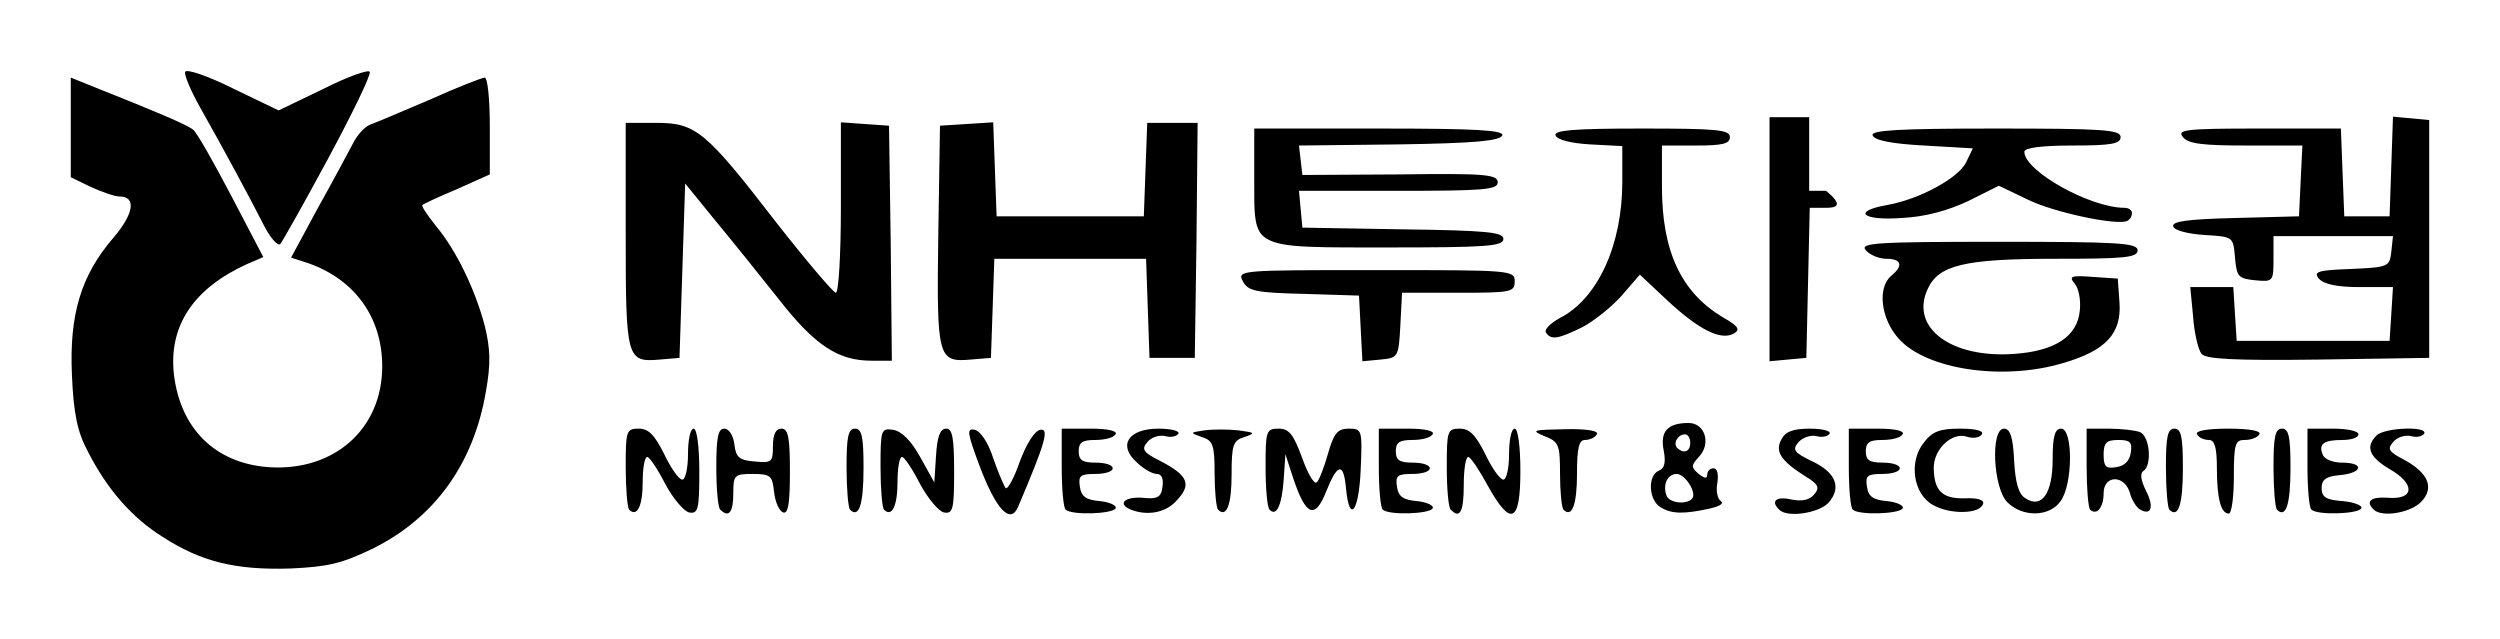
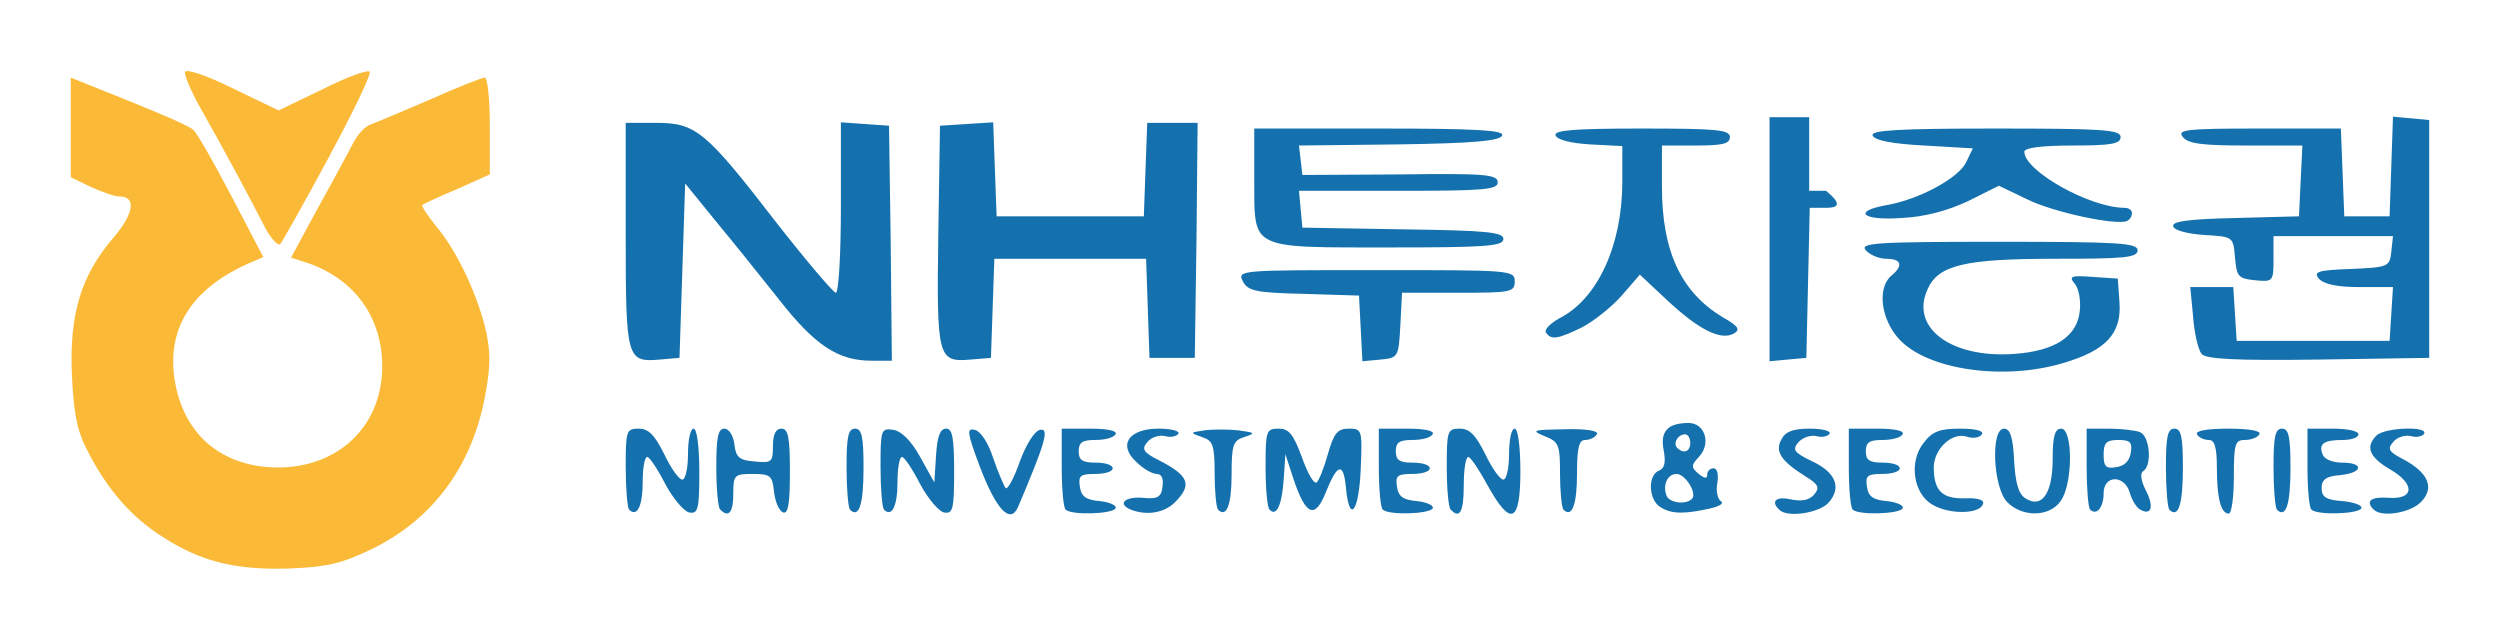
<svg xmlns="http://www.w3.org/2000/svg" viewBox="31.5 67.3 441.5 112.8">
  <g>
-     <path d="M 152.0 115.1 L 151.5 130.5 L 148.0 130.8 C142.17,131.3 142.0,130.7 142.0,108.8 L 142.0 89.0 L 147.4 89.0 C154.38,89.0 156.1,90.4 168.6,106.6 C173.92,113.4 178.7,119.0 179.1,119.0 C179.61,119.0 180.0,112.2 180.0,103.9 L 180.0 88.9 L 184.2 89.2 L 188.5 89.5 L 188.8 110.2 L 189.0 131.0 L 185.4 131.0 C179.51,131.0 175.4,128.3 169.0,120.1 C165.68,115.9 160.6,109.6 157.7,106.1 L 152.5 99.7 ZM 206.8 121.8 L 206.5 130.5 L 202.9 130.8 C197.13,131.3 196.9,130.5 197.2,108.9 L 197.5 89.5 L 202.2 89.2 L 206.9 88.9 L 207.2 97.2 L 207.5 105.5 L 233.5 105.5 L 233.8 97.2 L 234.1 89.0 L 243.0 89.0 L 242.8 109.8 L 242.5 130.5 L 234.5 130.5 L 234.2 121.8 L 233.9 113.0 L 207.1 113.0 ZM 460.5 88.5 L 460.5 130.5 L 440.9 130.8 C425.96,131.0 421.0,130.7 420.3,129.8 C419.71,129.1 419.0,126.1 418.8,123.2 L 418.3 118.0 L 425.9 118.0 L 426.2 122.8 L 426.5 127.5 L 453.5 127.5 L 453.8 122.8 L 454.1 118.0 L 448.2 118.0 C444.21,118.0 441.9,117.5 441.0,116.5 C440.01,115.3 440.8,115.0 446.7,114.8 C453.29,114.5 453.5,114.4 453.8,111.8 L 454.1 109.0 L 433.0 109.0 L 433.0 113.1 C433.00,117.0 432.9,117.1 429.8,116.8 C426.79,116.5 426.5,116.2 426.2,112.8 C425.89,109.1 425.9,109.1 420.8,108.8 C417.88,108.6 415.5,108.0 415.3,107.3 C414.96,106.4 417.8,106.0 426.2,105.8 L 437.5 105.5 L 437.8 99.2 L 438.1 93.0 L 428.2 93.0 C420.57,93.0 417.9,92.7 417.0,91.5 C415.90,90.2 417.5,90.0 430.3,90.0 L 444.9 90.0 L 445.2 97.8 L 445.5 105.5 L 453.5 105.5 L 453.8 96.7 L 454.1 87.9 L 457.3 88.2 ZM 297.0 109.5 C297.00,110.8 293.9,111.0 276.6,111.0 C275.66,111.0 274.7,111.0 273.8,111.0 C261.15,111.0 256.2,111.0 254.2,108.6 C252.97,107.0 253.0,104.4 253.0,100.2 C253.00,99.7 253.0,99.2 253.0,98.7 L 253.0 90.0 L 275.1 90.0 C292.31,90.0 297.1,90.3 296.8,91.2 C296.44,92.2 291.7,92.6 278.6,92.8 L 260.9 93.0 L 261.2 95.6 L 261.5 98.2 L 278.8 98.1 C293.68,97.9 296.0,98.1 296.0,99.5 C296.00,100.8 293.6,101.0 278.4,101.0 L 260.9 101.0 L 261.5 107.5 L 279.2 107.8 C294.11,108.0 297.0,108.3 297.0,109.5 ZM 395.9 131.4 C385.29,134.6 371.7,132.6 366.8,127.1 C363.65,123.6 363.0,118.1 365.5,116.0 C367.69,114.2 367.3,113.0 364.6,113.0 C363.31,113.0 361.7,112.3 361.0,111.5 C359.90,110.2 362.6,110.0 384.4,110.0 C405.60,110.0 409.0,110.2 409.0,111.5 C409.00,112.8 406.7,113.0 394.5,113.0 C378.43,113.0 373.8,114.1 371.9,118.4 C368.79,125.2 376.1,130.6 387.2,129.8 C394.44,129.3 398.4,126.7 398.8,122.1 C398.99,120.3 398.6,118.2 397.9,117.4 C396.81,116.1 397.2,115.9 401.1,116.2 L 405.5 116.5 L 405.8 120.7 C406.20,126.2 403.4,129.2 395.9,131.4 ZM 310.9 125.1 C306.61,127.2 305.4,127.4 304.5,126.0 C304.20,125.5 305.3,124.4 306.9,123.5 C313.64,120.1 318.0,110.6 318.0,99.4 L 318.0 93.1 L 312.3 92.8 C308.91,92.6 306.5,92.0 306.2,91.2 C305.93,90.3 309.4,90.0 321.4,90.0 C334.60,90.0 337.0,90.2 337.0,91.5 C337.00,92.7 335.7,93.0 331.0,93.0 L 325.0 93.0 L 325.0 100.3 C325.00,111.7 328.4,118.9 335.7,123.3 C338.50,124.9 338.9,125.5 337.7,126.2 C335.37,127.5 331.5,125.5 326.0,120.4 L 321.1 115.8 L 317.9 119.5 C316.13,121.5 313.0,124.0 310.9,125.1 ZM 408.0 104.9 C408.00,105.5 407.7,106.0 407.2,106.3 C405.44,107.2 394.1,104.8 389.5,102.5 L 384.5 100.1 L 379.1 102.8 C375.47,104.5 371.5,105.6 367.3,105.8 C360.34,106.3 358.5,104.6 364.8,103.5 C370.42,102.5 377.3,98.8 378.7,96.0 L 379.9 93.5 L 371.3 93.0 C365.65,92.7 362.5,92.1 362.2,91.2 C361.92,90.3 366.7,90.0 383.9,90.0 C402.88,90.0 406.0,90.2 406.0,91.5 C406.00,92.7 404.4,93.0 397.5,93.0 C392.10,93.0 389.0,93.4 389.0,94.1 C389.00,97.5 400.6,104.0 406.7,104.0 C407.41,104.0 408.0,104.4 408.0,104.9 ZM 351.1 104.0 L 350.5 130.5 L 347.2 130.8 L 344.0 131.1 L 344.0 88.0 L 351.0 88.0 L 351.0 101.0 L 354.0 101.0 C357.00,103.5 356.0,104.0 354.0,104.0 ZM 278.8 124.8 C278.50,130.4 278.4,130.5 275.3,130.8 L 272.1 131.1 L 271.8 125.3 L 271.5 119.5 L 261.8 119.2 C253.28,119.0 251.9,118.7 251.0,117.0 C249.95,115.0 250.4,115.0 274.5,115.0 C298.33,115.0 299.0,115.0 299.0,117.0 C299.00,118.9 298.3,119.0 289.1,119.0 L 279.1 119.0 ZM 258.2 152.0 C257.87,156.6 256.9,158.6 255.7,157.3 C255.31,157.0 255.0,153.6 255.0,149.8 C255.00,143.4 255.1,143.0 257.3,143.0 C259.16,143.0 259.9,144.0 261.4,148.0 C262.39,150.8 263.5,152.8 264.0,152.5 C264.38,152.3 265.3,150.0 266.0,147.5 C267.05,143.8 267.7,143.0 269.7,143.0 C272.03,143.0 272.1,143.2 271.8,150.2 C271.49,157.7 269.8,159.9 269.2,153.5 C268.78,148.9 267.7,149.1 265.7,154.1 C263.73,159.1 262.1,158.4 259.9,151.8 L 258.5 147.5 ZM 333.5 157.1 C328.98,158.1 326.7,158.1 324.8,156.9 C322.63,155.7 322.4,151.2 324.5,150.4 C325.49,150.0 325.7,148.9 325.3,146.8 C324.65,143.5 326.0,142.0 329.7,142.0 C332.59,142.0 333.7,145.6 331.6,147.9 C330.12,149.5 330.1,149.8 331.5,151.0 C332.52,151.8 333.0,151.9 333.0,151.1 C333.00,150.5 333.5,150.0 334.1,150.0 C334.77,150.0 335.0,151.0 334.8,152.5 C334.49,153.9 334.8,155.4 335.4,155.8 C336.02,156.2 335.2,156.7 333.5,157.1 ZM 403.0 154.4 C403.00,156.9 401.8,158.4 400.6,157.3 C400.29,156.9 400.0,153.6 400.0,149.8 L 400.0 143.0 L 403.9 143.0 C406.07,143.0 408.6,143.3 409.4,143.6 C411.17,144.3 411.6,149.5 410.0,150.5 C409.38,150.9 409.6,152.2 410.5,154.0 C411.98,156.9 411.4,158.5 409.3,157.2 C408.75,156.8 407.9,155.5 407.6,154.2 C406.57,151.1 403.0,151.2 403.0,154.4 ZM 190.0 152.4 C190.00,156.7 189.0,158.7 187.6,157.3 C187.29,156.9 187.0,153.6 187.0,149.8 C187.00,143.2 187.1,142.9 189.2,143.2 C190.67,143.4 192.4,145.1 194.0,148.0 L 196.5 152.5 L 196.8 147.8 C197.02,144.4 197.5,143.0 198.6,143.0 C199.69,143.0 200.0,144.6 200.0,150.6 C200.00,157.2 199.8,158.1 198.2,157.8 C197.29,157.6 195.4,155.4 194.0,152.8 C192.62,150.1 191.2,148.0 190.8,148.0 C190.34,148.0 190.0,150.0 190.0,152.4 ZM 290.0 153.0 C290.00,157.7 289.3,159.0 287.7,157.3 C287.30,157.0 287.0,153.6 287.0,149.8 C287.00,143.4 287.1,143.0 289.3,143.0 C291.04,143.0 292.1,144.1 293.8,147.5 C294.99,150.0 296.4,152.0 297.0,152.0 C297.54,152.0 298.0,150.0 298.0,147.5 C298.00,145.0 298.4,143.0 299.0,143.0 C299.58,143.0 300.0,146.2 300.0,150.5 C300.00,159.7 298.3,160.4 294.2,153.0 C292.74,150.3 291.2,148.0 290.8,148.0 C290.34,148.0 290.0,150.2 290.0,153.0 ZM 145.0 152.4 C145.00,156.7 144.0,158.7 142.6,157.3 C142.29,156.9 142.0,153.6 142.0,149.8 C142.00,143.4 142.1,143.0 144.3,143.0 C146.04,143.0 147.1,144.1 148.8,147.5 C149.99,150.0 151.4,152.0 152.0,152.0 C152.54,152.0 153.0,150.0 153.0,147.5 C153.00,145.0 153.4,143.0 154.0,143.0 C154.58,143.0 155.0,146.2 155.0,150.6 C155.00,157.2 154.8,158.1 153.2,157.8 C152.29,157.6 150.4,155.4 149.0,152.8 C147.62,150.1 146.2,148.0 145.8,148.0 C145.34,148.0 145.0,150.0 145.0,152.4 ZM 161.0 154.5 C161.00,157.8 160.2,158.8 158.7,157.3 C158.30,157.0 158.0,153.6 158.0,149.8 C158.00,144.6 158.3,143.0 159.4,143.0 C160.25,143.0 161.0,144.2 161.2,145.8 C161.45,148.0 162.0,148.6 164.8,148.8 C167.78,149.1 168.0,148.9 168.0,146.1 C168.00,144.0 168.5,143.0 169.5,143.0 C170.70,143.0 171.0,144.5 171.0,150.6 C171.00,156.2 170.7,158.1 169.8,157.8 C169.06,157.5 168.4,155.9 168.2,154.2 C167.90,151.3 167.6,151.0 164.4,151.0 C161.18,151.0 161.0,151.2 161.0,154.5 ZM 395.4 155.8 C393.46,158.6 388.7,158.7 386.0,156.0 C383.48,153.5 383.0,143.0 385.4,143.0 C386.51,143.0 387.0,144.5 387.2,148.7 C387.41,152.6 388.0,154.6 389.2,155.3 C392.10,157.2 394.0,154.4 394.0,148.4 C394.00,144.3 394.4,143.0 395.5,143.0 C397.60,143.0 397.6,152.8 395.4,155.8 ZM 228.5 157.1 C227.80,158.1 220.7,158.3 219.7,157.3 C219.30,157.0 219.0,153.6 219.0,149.8 L 219.0 143.0 L 224.1 143.0 C227.18,143.0 228.9,143.4 228.5,144.0 C228.16,144.6 226.6,145.0 224.9,145.0 C222.67,145.0 222.0,145.4 222.0,147.0 C222.00,148.6 222.7,149.0 225.0,149.0 C226.65,149.0 228.0,149.4 228.0,150.0 C228.00,150.6 226.6,151.0 224.9,151.0 C222.32,151.0 221.9,151.3 222.2,153.2 C222.43,155.0 223.3,155.6 225.8,155.8 C227.57,156.0 228.8,156.6 228.5,157.1 ZM 284.5 157.1 C283.80,158.1 276.7,158.3 275.7,157.3 C275.30,157.0 275.0,153.6 275.0,149.8 L 275.0 143.0 L 280.1 143.0 C283.18,143.0 284.9,143.4 284.5,144.0 C284.16,144.6 282.6,145.0 280.9,145.0 C278.67,145.0 278.0,145.4 278.0,147.0 C278.00,148.6 278.7,149.0 281.0,149.0 C282.65,149.0 284.0,149.4 284.0,150.0 C284.00,150.6 282.6,151.0 280.9,151.0 C278.32,151.0 277.9,151.3 278.2,153.2 C278.43,155.0 279.3,155.6 281.8,155.8 C283.57,156.0 284.8,156.6 284.5,157.1 ZM 367.5 157.1 C366.80,158.1 359.7,158.3 358.7,157.3 C358.30,157.0 358.0,153.6 358.0,149.8 L 358.0 143.0 L 363.1 143.0 C366.18,143.0 367.9,143.4 367.5,144.0 C367.16,144.6 365.6,145.0 363.9,145.0 C361.67,145.0 361.0,145.4 361.0,147.0 C361.00,148.6 361.7,149.0 364.0,149.0 C365.65,149.0 367.0,149.4 367.0,150.0 C367.00,150.6 365.6,151.0 363.9,151.0 C361.32,151.0 360.9,151.3 361.2,153.2 C361.43,155.0 362.3,155.6 364.8,155.8 C366.57,156.0 367.8,156.6 367.5,157.1 ZM 448.5 157.1 C447.80,158.1 440.7,158.3 439.7,157.3 C439.30,157.0 439.0,153.6 439.0,149.8 L 439.0 143.0 L 443.5 143.0 C445.98,143.0 448.0,143.4 448.0,144.0 C448.00,144.6 446.7,145.0 445.2,145.0 C441.84,145.0 440.9,145.7 441.7,147.6 C441.97,148.4 443.5,149.0 445.1,149.0 C449.07,149.0 448.8,150.8 444.8,151.2 C442.27,151.4 441.5,152.0 441.5,153.5 C441.50,155.1 442.3,155.6 445.3,155.8 C447.34,156.0 448.8,156.6 448.5,157.1 ZM 211.3 156.8 C209.94,160.0 207.4,157.3 204.5,149.6 C202.29,143.7 202.2,142.9 203.6,143.2 C204.63,143.4 206.0,145.4 206.9,148.2 C207.79,150.8 208.8,153.1 209.1,153.5 C209.45,153.8 210.6,151.7 211.6,148.8 C212.75,145.7 214.2,143.4 215.2,143.2 C216.86,142.9 216.1,145.5 211.3,156.8 ZM 459.0 156.0 C457.08,157.9 452.1,158.7 450.7,157.3 C449.17,155.8 450.2,155.0 453.2,155.2 C457.87,155.6 458.1,152.8 453.6,150.2 C449.85,148.0 449.2,146.2 451.2,144.2 C452.58,142.8 460.4,142.5 459.6,143.9 C459.25,144.4 458.2,144.6 457.2,144.3 C456.18,144.1 454.8,144.5 454.1,145.4 C453.06,146.6 453.4,147.1 455.9,148.4 C460.41,150.8 461.5,153.5 459.0,156.0 ZM 354.4 156.1 C352.74,157.9 347.1,158.8 345.7,157.3 C344.13,155.8 345.2,154.9 347.8,155.5 C349.75,155.9 351.1,155.6 351.9,154.6 C352.92,153.4 352.6,152.8 350.3,151.4 C346.01,148.7 344.9,147.0 346.1,144.9 C346.79,143.5 348.2,143.0 351.1,143.0 C353.31,143.0 354.9,143.4 354.6,143.9 C354.25,144.4 353.2,144.6 352.2,144.3 C351.18,144.1 349.8,144.6 349.1,145.4 C347.99,146.7 348.3,147.2 351.4,148.7 C355.72,150.7 356.8,153.4 354.4,156.1 ZM 239.0 156.0 C237.10,157.9 234.0,158.4 231.2,157.3 C228.78,156.3 230.1,155.0 233.2,155.2 C235.95,155.5 236.6,155.1 236.8,153.2 C237.02,151.8 236.6,151.0 235.8,151.0 C235.00,151.0 233.4,150.1 232.2,148.9 C228.88,145.9 230.8,143.0 236.1,143.0 C238.31,143.0 239.9,143.4 239.6,143.9 C239.25,144.4 238.2,144.6 237.2,144.3 C236.18,144.1 234.8,144.5 234.1,145.4 C233.06,146.6 233.4,147.2 236.2,148.6 C241.46,151.3 242.1,152.9 239.0,156.0 ZM 381.7 156.3 C381.16,158.1 375.9,158.2 372.9,156.5 C369.37,154.6 368.5,148.8 371.3,145.4 C372.75,143.5 374.1,143.0 377.6,143.0 C380.48,143.0 381.9,143.4 381.5,144.0 C381.12,144.6 379.9,144.8 378.8,144.4 C376.19,143.6 373.0,146.6 373.0,149.9 C373.04,154.0 374.5,155.4 378.5,155.3 C380.80,155.2 382.0,155.6 381.7,156.3 ZM 426.0 151.5 C426.00,155.1 425.6,158.0 425.1,158.0 C423.71,158.0 423.0,155.3 423.0,149.9 C423.00,146.3 422.6,145.0 421.6,145.0 C420.77,145.0 419.8,144.6 419.5,144.0 C419.11,143.4 421.2,143.0 425.0,143.0 C428.82,143.0 430.9,143.4 430.5,144.0 C430.16,144.6 429.0,145.0 427.9,145.0 C426.22,145.0 426.0,145.7 426.0,151.5 ZM 310.0 150.9 C310.00,156.5 309.1,158.8 307.6,157.3 C307.29,156.9 307.0,154.1 307.0,151.0 C307.00,145.8 306.8,145.3 304.2,144.3 C301.80,143.3 302.2,143.2 307.8,143.1 C311.79,143.0 313.9,143.4 313.5,144.0 C313.16,144.6 312.2,145.0 311.4,145.0 C310.35,145.0 310.0,146.4 310.0,150.9 ZM 249.0 151.1 C249.00,156.5 248.1,158.8 246.6,157.3 C246.29,156.9 246.0,154.1 246.0,150.9 C246.00,145.9 245.7,145.1 243.8,144.5 C241.58,143.7 241.6,143.7 244.2,143.3 C245.73,143.1 248.4,143.1 250.2,143.3 C253.20,143.7 253.3,143.8 251.2,144.5 C249.26,145.1 249.0,145.9 249.0,151.1 ZM 184.0 149.9 C184.00,156.4 183.2,158.9 181.6,157.3 C181.29,156.9 181.0,153.6 181.0,149.8 C181.00,144.4 181.3,143.0 182.5,143.0 C183.69,143.0 184.0,144.4 184.0,149.9 ZM 417.0 149.9 C417.00,156.4 416.2,158.9 414.6,157.3 C414.29,156.9 414.0,153.6 414.0,149.8 C414.00,144.4 414.3,143.0 415.5,143.0 C416.69,143.0 417.0,144.4 417.0,149.9 ZM 436.0 149.9 C436.00,156.4 435.2,158.9 433.6,157.3 C433.29,156.9 433.0,153.6 433.0,149.8 C433.00,144.4 433.3,143.0 434.5,143.0 C435.69,143.0 436.0,144.4 436.0,149.9 ZM 403.0 147.6 C403.00,149.7 403.4,150.1 405.2,149.8 C406.70,149.6 407.6,148.7 407.8,147.2 C408.08,145.4 407.7,145.0 405.6,145.0 C403.48,145.0 403.0,145.5 403.0,147.6 ZM 325.8 154.8 C326.23,156.1 329.2,156.5 330.3,155.4 C331.26,154.4 329.1,151.0 327.6,151.0 C325.98,151.0 325.1,152.9 325.8,154.8 ZM 327.7 146.4 C328.82,147.5 330.0,147.1 330.0,145.5 C330.00,144.7 329.6,144.0 329.1,144.0 C327.80,144.0 326.9,145.6 327.7,146.4 Z" fill="#000" />
-     <path d="M 97.3 164.2 C91.88,166.8 89.5,167.4 82.7,167.7 C73.10,168.0 67.0,166.5 60.2,162.1 C54.77,158.7 50.4,153.7 47.0,147.0 C45.17,143.6 44.5,140.4 44.2,133.5 C43.73,122.8 45.8,115.9 51.6,109.2 C55.16,105.0 55.6,102.0 52.6,102.0 C51.74,102.0 49.5,101.2 47.5,100.3 L 44.0 98.6 L 44.0 81.0 L 49.2 83.1 C58.53,86.8 64.5,89.3 65.6,90.2 C66.20,90.6 69.2,95.9 72.3,101.8 L 78.0 112.7 L 75.2 113.9 C65.69,118.2 61.3,124.8 62.2,133.3 C63.32,143.0 69.5,149.1 78.9,149.8 C90.44,150.6 99.0,143.1 99.0,132.0 C99.00,123.4 94.2,116.7 86.0,113.8 L 82.9 112.8 L 87.6 104.1 C90.23,99.4 93.0,94.2 93.8,92.7 C94.57,91.1 96.0,89.6 96.9,89.3 C97.76,89.0 102.5,87.0 107.4,84.9 C112.26,82.7 116.7,81.0 117.1,81.0 C117.61,81.0 118.0,84.8 118.0,89.6 L 118.0 98.1 L 112.2 100.7 C109.09,102.0 106.3,103.3 106.1,103.5 C105.92,103.8 107.0,105.3 108.4,107.1 C112.04,111.4 115.4,118.4 117.1,124.8 C118.10,128.9 118.2,131.5 117.3,136.5 C115.11,149.3 108.2,158.8 97.3,164.2 ZM 89.5 95.2 C85.25,103.1 81.4,109.9 81.0,110.4 C80.53,110.8 79.2,109.3 78.0,106.9 C75.45,101.9 71.2,94.0 66.8,86.2 C65.17,83.3 64.0,80.5 64.2,80.0 C64.36,79.4 68.2,80.7 72.6,82.9 L 80.7 86.8 L 88.6 83.0 C92.94,80.8 96.7,79.5 96.8,80.0 C97.01,80.6 93.7,87.4 89.5,95.2 Z" fill="#000" />
+     <path d="M 152.0 115.1 L 151.5 130.5 L 148.0 130.8 C142.17,131.3 142.0,130.7 142.0,108.8 L 142.0 89.0 L 147.4 89.0 C154.38,89.0 156.1,90.4 168.6,106.6 C173.92,113.4 178.7,119.0 179.1,119.0 C179.61,119.0 180.0,112.2 180.0,103.9 L 180.0 88.9 L 184.2 89.2 L 188.5 89.5 L 188.8 110.2 L 189.0 131.0 L 185.4 131.0 C179.51,131.0 175.4,128.3 169.0,120.1 C165.68,115.9 160.6,109.6 157.7,106.1 L 152.5 99.7 ZM 206.8 121.8 L 206.5 130.5 L 202.9 130.8 C197.13,131.3 196.9,130.5 197.2,108.9 L 197.5 89.5 L 202.2 89.2 L 206.9 88.9 L 207.2 97.2 L 207.5 105.5 L 233.5 105.5 L 233.8 97.2 L 234.1 89.0 L 243.0 89.0 L 242.8 109.8 L 242.5 130.5 L 234.5 130.5 L 234.2 121.8 L 233.9 113.0 L 207.1 113.0 ZM 460.5 88.5 L 460.5 130.5 L 440.9 130.8 C425.96,131.0 421.0,130.7 420.3,129.8 C419.71,129.1 419.0,126.1 418.8,123.2 L 418.3 118.0 L 425.9 118.0 L 426.2 122.8 L 426.5 127.5 L 453.5 127.5 L 453.8 122.8 L 454.1 118.0 L 448.2 118.0 C444.21,118.0 441.9,117.5 441.0,116.5 C440.01,115.3 440.8,115.0 446.7,114.8 C453.29,114.5 453.5,114.4 453.8,111.8 L 454.1 109.0 L 433.0 109.0 L 433.0 113.1 C433.00,117.0 432.9,117.1 429.8,116.8 C426.79,116.5 426.5,116.2 426.2,112.8 C425.89,109.1 425.9,109.1 420.8,108.8 C417.88,108.6 415.5,108.0 415.3,107.3 C414.96,106.4 417.8,106.0 426.2,105.8 L 437.5 105.5 L 437.8 99.2 L 438.1 93.0 L 428.2 93.0 C420.57,93.0 417.9,92.7 417.0,91.5 C415.90,90.2 417.5,90.0 430.3,90.0 L 444.9 90.0 L 445.2 97.8 L 445.5 105.5 L 453.5 105.5 L 453.8 96.7 L 454.1 87.9 L 457.3 88.2 ZM 297.0 109.5 C297.00,110.8 293.9,111.0 276.6,111.0 C275.66,111.0 274.7,111.0 273.8,111.0 C261.15,111.0 256.2,111.0 254.2,108.6 C252.97,107.0 253.0,104.4 253.0,100.2 C253.00,99.7 253.0,99.2 253.0,98.7 L 253.0 90.0 L 275.1 90.0 C292.31,90.0 297.1,90.3 296.8,91.2 C296.44,92.2 291.7,92.6 278.6,92.8 L 260.9 93.0 L 261.2 95.6 L 261.5 98.2 L 278.8 98.1 C293.68,97.9 296.0,98.1 296.0,99.5 C296.00,100.8 293.6,101.0 278.4,101.0 L 260.9 101.0 L 261.5 107.5 L 279.2 107.8 C294.11,108.0 297.0,108.3 297.0,109.5 ZM 395.9 131.4 C385.29,134.6 371.7,132.6 366.8,127.1 C363.65,123.6 363.0,118.1 365.5,116.0 C367.69,114.2 367.3,113.0 364.6,113.0 C363.31,113.0 361.7,112.3 361.0,111.5 C359.90,110.2 362.6,110.0 384.4,110.0 C405.60,110.0 409.0,110.2 409.0,111.5 C409.00,112.8 406.7,113.0 394.5,113.0 C378.43,113.0 373.8,114.1 371.9,118.4 C368.79,125.2 376.1,130.6 387.2,129.8 C394.44,129.3 398.4,126.7 398.8,122.1 C398.99,120.3 398.6,118.2 397.9,117.4 C396.81,116.1 397.2,115.9 401.1,116.2 L 405.5 116.5 L 405.8 120.7 C406.20,126.2 403.4,129.2 395.9,131.4 ZM 310.9 125.1 C306.61,127.2 305.4,127.4 304.5,126.0 C304.20,125.5 305.3,124.4 306.9,123.5 C313.64,120.1 318.0,110.6 318.0,99.4 L 318.0 93.1 L 312.3 92.8 C308.91,92.6 306.5,92.0 306.2,91.2 C305.93,90.3 309.4,90.0 321.4,90.0 C334.60,90.0 337.0,90.2 337.0,91.5 C337.00,92.7 335.7,93.0 331.0,93.0 L 325.0 93.0 L 325.0 100.3 C325.00,111.7 328.4,118.9 335.7,123.3 C338.50,124.9 338.9,125.5 337.7,126.2 C335.37,127.5 331.5,125.5 326.0,120.4 L 321.1 115.8 L 317.9 119.5 C316.13,121.5 313.0,124.0 310.9,125.1 ZM 408.0 104.9 C408.00,105.5 407.7,106.0 407.2,106.3 C405.44,107.2 394.1,104.8 389.5,102.5 L 384.5 100.1 L 379.1 102.8 C375.47,104.5 371.5,105.6 367.3,105.8 C360.34,106.3 358.5,104.6 364.8,103.5 C370.42,102.5 377.3,98.8 378.7,96.0 L 379.9 93.5 L 371.3 93.0 C365.65,92.7 362.5,92.1 362.2,91.2 C361.92,90.3 366.7,90.0 383.9,90.0 C402.88,90.0 406.0,90.2 406.0,91.5 C406.00,92.7 404.4,93.0 397.5,93.0 C392.10,93.0 389.0,93.4 389.0,94.1 C389.00,97.5 400.6,104.0 406.7,104.0 C407.41,104.0 408.0,104.4 408.0,104.9 ZM 351.1 104.0 L 350.5 130.5 L 347.2 130.8 L 344.0 131.1 L 344.0 88.0 L 351.0 88.0 L 351.0 101.0 L 354.0 101.0 C357.00,103.5 356.0,104.0 354.0,104.0 ZM 278.8 124.8 C278.50,130.4 278.4,130.5 275.3,130.8 L 272.1 131.1 L 271.8 125.3 L 271.5 119.5 L 261.8 119.2 C253.28,119.0 251.9,118.7 251.0,117.0 C249.95,115.0 250.4,115.0 274.5,115.0 C298.33,115.0 299.0,115.0 299.0,117.0 C299.00,118.9 298.3,119.0 289.1,119.0 L 279.1 119.0 ZM 258.2 152.0 C257.87,156.6 256.9,158.6 255.7,157.3 C255.31,157.0 255.0,153.6 255.0,149.8 C255.00,143.4 255.1,143.0 257.3,143.0 C259.16,143.0 259.9,144.0 261.4,148.0 C262.39,150.8 263.5,152.8 264.0,152.5 C264.38,152.3 265.3,150.0 266.0,147.5 C267.05,143.8 267.7,143.0 269.7,143.0 C272.03,143.0 272.1,143.2 271.8,150.2 C271.49,157.7 269.8,159.9 269.2,153.5 C268.78,148.9 267.7,149.1 265.7,154.1 C263.73,159.1 262.1,158.4 259.9,151.8 L 258.5 147.5 ZM 333.5 157.1 C328.98,158.1 326.7,158.1 324.8,156.9 C322.63,155.7 322.4,151.2 324.5,150.4 C325.49,150.0 325.7,148.9 325.3,146.8 C324.65,143.5 326.0,142.0 329.7,142.0 C332.59,142.0 333.7,145.6 331.6,147.9 C330.12,149.5 330.1,149.8 331.5,151.0 C332.52,151.8 333.0,151.9 333.0,151.1 C333.00,150.5 333.5,150.0 334.1,150.0 C334.77,150.0 335.0,151.0 334.8,152.5 C334.49,153.9 334.8,155.4 335.4,155.8 C336.02,156.2 335.2,156.7 333.5,157.1 ZM 403.0 154.4 C403.00,156.9 401.8,158.4 400.6,157.3 C400.29,156.9 400.0,153.6 400.0,149.8 L 400.0 143.0 L 403.9 143.0 C406.07,143.0 408.6,143.3 409.4,143.6 C411.17,144.3 411.6,149.5 410.0,150.5 C409.38,150.9 409.6,152.2 410.5,154.0 C411.98,156.9 411.4,158.5 409.3,157.2 C408.75,156.8 407.9,155.5 407.6,154.2 C406.57,151.1 403.0,151.2 403.0,154.4 ZM 190.0 152.4 C190.00,156.7 189.0,158.7 187.6,157.3 C187.29,156.9 187.0,153.6 187.0,149.8 C187.00,143.2 187.1,142.9 189.2,143.2 C190.67,143.4 192.4,145.1 194.0,148.0 L 196.5 152.5 L 196.8 147.8 C197.02,144.4 197.5,143.0 198.6,143.0 C199.69,143.0 200.0,144.6 200.0,150.6 C200.00,157.2 199.8,158.1 198.2,157.8 C197.29,157.6 195.4,155.4 194.0,152.8 C192.62,150.1 191.2,148.0 190.8,148.0 C190.34,148.0 190.0,150.0 190.0,152.4 ZM 290.0 153.0 C290.00,157.7 289.3,159.0 287.7,157.3 C287.30,157.0 287.0,153.6 287.0,149.8 C287.00,143.4 287.1,143.0 289.3,143.0 C291.04,143.0 292.1,144.1 293.8,147.5 C294.99,150.0 296.4,152.0 297.0,152.0 C297.54,152.0 298.0,150.0 298.0,147.5 C298.00,145.0 298.4,143.0 299.0,143.0 C299.58,143.0 300.0,146.2 300.0,150.5 C300.00,159.7 298.3,160.4 294.2,153.0 C292.74,150.3 291.2,148.0 290.8,148.0 C290.34,148.0 290.0,150.2 290.0,153.0 ZM 145.0 152.4 C145.00,156.7 144.0,158.7 142.6,157.3 C142.29,156.9 142.0,153.6 142.0,149.8 C142.00,143.4 142.1,143.0 144.3,143.0 C146.04,143.0 147.1,144.1 148.8,147.5 C149.99,150.0 151.4,152.0 152.0,152.0 C152.54,152.0 153.0,150.0 153.0,147.5 C153.00,145.0 153.4,143.0 154.0,143.0 C154.58,143.0 155.0,146.2 155.0,150.6 C155.00,157.2 154.8,158.1 153.2,157.8 C152.29,157.6 150.4,155.4 149.0,152.8 C147.62,150.1 146.2,148.0 145.8,148.0 C145.34,148.0 145.0,150.0 145.0,152.4 ZM 161.0 154.5 C161.00,157.8 160.2,158.8 158.7,157.3 C158.30,157.0 158.0,153.6 158.0,149.8 C158.00,144.6 158.3,143.0 159.4,143.0 C160.25,143.0 161.0,144.2 161.2,145.8 C161.45,148.0 162.0,148.6 164.8,148.8 C167.78,149.1 168.0,148.9 168.0,146.1 C168.00,144.0 168.5,143.0 169.5,143.0 C170.70,143.0 171.0,144.5 171.0,150.6 C171.00,156.2 170.7,158.1 169.8,157.8 C169.06,157.5 168.4,155.9 168.2,154.2 C167.90,151.3 167.6,151.0 164.4,151.0 C161.18,151.0 161.0,151.2 161.0,154.5 ZM 395.4 155.8 C393.46,158.6 388.7,158.7 386.0,156.0 C383.48,153.5 383.0,143.0 385.4,143.0 C386.51,143.0 387.0,144.5 387.2,148.7 C387.41,152.6 388.0,154.6 389.2,155.3 C392.10,157.2 394.0,154.4 394.0,148.4 C394.00,144.3 394.4,143.0 395.5,143.0 C397.60,143.0 397.6,152.8 395.4,155.8 ZM 228.5 157.1 C227.80,158.1 220.7,158.3 219.7,157.3 C219.30,157.0 219.0,153.6 219.0,149.8 L 219.0 143.0 L 224.1 143.0 C227.18,143.0 228.9,143.4 228.5,144.0 C228.16,144.6 226.6,145.0 224.9,145.0 C222.67,145.0 222.0,145.4 222.0,147.0 C222.00,148.6 222.7,149.0 225.0,149.0 C226.65,149.0 228.0,149.4 228.0,150.0 C228.00,150.6 226.6,151.0 224.9,151.0 C222.32,151.0 221.9,151.3 222.2,153.2 C222.43,155.0 223.3,155.6 225.8,155.8 C227.57,156.0 228.8,156.6 228.5,157.1 ZM 284.5 157.1 C283.80,158.1 276.7,158.3 275.7,157.3 C275.30,157.0 275.0,153.6 275.0,149.8 L 275.0 143.0 L 280.1 143.0 C283.18,143.0 284.9,143.4 284.5,144.0 C284.16,144.6 282.6,145.0 280.9,145.0 C278.67,145.0 278.0,145.4 278.0,147.0 C278.00,148.6 278.7,149.0 281.0,149.0 C282.65,149.0 284.0,149.4 284.0,150.0 C284.00,150.6 282.6,151.0 280.9,151.0 C278.32,151.0 277.9,151.3 278.2,153.2 C278.43,155.0 279.3,155.6 281.8,155.8 C283.57,156.0 284.8,156.6 284.5,157.1 ZM 367.5 157.1 C366.80,158.1 359.7,158.3 358.7,157.3 C358.30,157.0 358.0,153.6 358.0,149.8 L 358.0 143.0 L 363.1 143.0 C366.18,143.0 367.9,143.4 367.5,144.0 C367.16,144.6 365.6,145.0 363.9,145.0 C361.67,145.0 361.0,145.4 361.0,147.0 C361.00,148.6 361.7,149.0 364.0,149.0 C365.65,149.0 367.0,149.4 367.0,150.0 C367.00,150.6 365.6,151.0 363.9,151.0 C361.32,151.0 360.9,151.3 361.2,153.2 C361.43,155.0 362.3,155.6 364.8,155.8 C366.57,156.0 367.8,156.6 367.5,157.1 ZM 448.5 157.1 C447.80,158.1 440.7,158.3 439.7,157.3 C439.30,157.0 439.0,153.6 439.0,149.8 L 439.0 143.0 L 443.5 143.0 C445.98,143.0 448.0,143.4 448.0,144.0 C448.00,144.6 446.7,145.0 445.2,145.0 C441.84,145.0 440.9,145.7 441.7,147.6 C441.97,148.4 443.5,149.0 445.1,149.0 C449.07,149.0 448.8,150.8 444.8,151.2 C442.27,151.4 441.5,152.0 441.5,153.5 C441.50,155.1 442.3,155.6 445.3,155.8 C447.34,156.0 448.8,156.6 448.5,157.1 ZM 211.3 156.8 C209.94,160.0 207.4,157.3 204.5,149.6 C202.29,143.7 202.2,142.9 203.6,143.2 C204.63,143.4 206.0,145.4 206.9,148.2 C207.79,150.8 208.8,153.1 209.1,153.5 C209.45,153.8 210.6,151.7 211.6,148.8 C212.75,145.7 214.2,143.4 215.2,143.2 C216.86,142.9 216.1,145.5 211.3,156.8 ZM 459.0 156.0 C457.08,157.9 452.1,158.7 450.7,157.3 C449.17,155.8 450.2,155.0 453.2,155.2 C457.87,155.6 458.1,152.8 453.6,150.2 C449.85,148.0 449.2,146.2 451.2,144.2 C452.58,142.8 460.4,142.5 459.6,143.9 C459.25,144.4 458.2,144.6 457.2,144.3 C456.18,144.1 454.8,144.5 454.1,145.4 C453.06,146.6 453.4,147.1 455.9,148.4 C460.41,150.8 461.5,153.5 459.0,156.0 ZM 354.4 156.1 C352.74,157.9 347.1,158.8 345.7,157.3 C344.13,155.8 345.2,154.9 347.8,155.5 C349.75,155.9 351.1,155.6 351.9,154.6 C352.92,153.4 352.6,152.8 350.3,151.4 C346.01,148.7 344.9,147.0 346.1,144.9 C346.79,143.5 348.2,143.0 351.1,143.0 C353.31,143.0 354.9,143.4 354.6,143.9 C354.25,144.4 353.2,144.6 352.2,144.3 C351.18,144.1 349.8,144.6 349.1,145.4 C347.99,146.7 348.3,147.2 351.4,148.7 C355.72,150.7 356.8,153.4 354.4,156.1 ZM 239.0 156.0 C237.10,157.9 234.0,158.4 231.2,157.3 C228.78,156.3 230.1,155.0 233.2,155.2 C235.95,155.5 236.6,155.1 236.8,153.2 C237.02,151.8 236.6,151.0 235.8,151.0 C235.00,151.0 233.4,150.1 232.2,148.9 C228.88,145.9 230.8,143.0 236.1,143.0 C238.31,143.0 239.9,143.4 239.6,143.9 C239.25,144.4 238.2,144.6 237.2,144.3 C236.18,144.1 234.8,144.5 234.1,145.4 C233.06,146.6 233.4,147.2 236.2,148.6 C241.46,151.3 242.1,152.9 239.0,156.0 ZM 381.7 156.3 C381.16,158.1 375.9,158.2 372.9,156.5 C369.37,154.6 368.5,148.8 371.3,145.4 C372.75,143.5 374.1,143.0 377.6,143.0 C380.48,143.0 381.9,143.4 381.5,144.0 C381.12,144.6 379.9,144.8 378.8,144.4 C376.19,143.6 373.0,146.6 373.0,149.9 C373.04,154.0 374.5,155.4 378.5,155.3 C380.80,155.2 382.0,155.6 381.7,156.3 ZM 426.0 151.5 C426.00,155.1 425.6,158.0 425.1,158.0 C423.71,158.0 423.0,155.3 423.0,149.9 C423.00,146.3 422.6,145.0 421.6,145.0 C420.77,145.0 419.8,144.6 419.5,144.0 C419.11,143.4 421.2,143.0 425.0,143.0 C428.82,143.0 430.9,143.4 430.5,144.0 C430.16,144.6 429.0,145.0 427.9,145.0 C426.22,145.0 426.0,145.7 426.0,151.5 ZM 310.0 150.9 C310.00,156.5 309.1,158.8 307.6,157.3 C307.29,156.9 307.0,154.1 307.0,151.0 C307.00,145.8 306.8,145.3 304.2,144.3 C301.80,143.3 302.2,143.2 307.8,143.1 C311.79,143.0 313.9,143.4 313.5,144.0 C313.16,144.6 312.2,145.0 311.4,145.0 C310.35,145.0 310.0,146.4 310.0,150.9 ZM 249.0 151.1 C249.00,156.5 248.1,158.8 246.6,157.3 C246.29,156.9 246.0,154.1 246.0,150.9 C246.00,145.9 245.7,145.1 243.8,144.5 C241.58,143.7 241.6,143.7 244.2,143.3 C245.73,143.1 248.4,143.1 250.2,143.3 C253.20,143.7 253.3,143.8 251.2,144.5 C249.26,145.1 249.0,145.9 249.0,151.1 ZM 184.0 149.9 C184.00,156.4 183.2,158.9 181.6,157.3 C181.29,156.9 181.0,153.6 181.0,149.8 C181.00,144.4 181.3,143.0 182.5,143.0 C183.69,143.0 184.0,144.4 184.0,149.9 ZM 417.0 149.9 C417.00,156.4 416.2,158.9 414.6,157.3 C414.29,156.9 414.0,153.6 414.0,149.8 C414.00,144.4 414.3,143.0 415.5,143.0 C416.69,143.0 417.0,144.4 417.0,149.9 ZM 436.0 149.9 C436.00,156.4 435.2,158.9 433.6,157.3 C433.29,156.9 433.0,153.6 433.0,149.8 C433.00,144.4 433.3,143.0 434.5,143.0 C435.69,143.0 436.0,144.4 436.0,149.9 ZM 403.0 147.6 C403.00,149.7 403.4,150.1 405.2,149.8 C406.70,149.6 407.6,148.7 407.8,147.2 C408.08,145.4 407.7,145.0 405.6,145.0 C403.48,145.0 403.0,145.5 403.0,147.6 ZM 325.8 154.8 C326.23,156.1 329.2,156.5 330.3,155.4 C331.26,154.4 329.1,151.0 327.6,151.0 C325.98,151.0 325.1,152.9 325.8,154.8 ZM 327.7 146.4 C328.82,147.5 330.0,147.1 330.0,145.5 C330.00,144.7 329.6,144.0 329.1,144.0 C327.80,144.0 326.9,145.6 327.7,146.4 Z" fill="rgb(21,113,174)" />
+     <path d="M 97.3 164.2 C91.88,166.8 89.5,167.4 82.7,167.7 C73.10,168.0 67.0,166.5 60.2,162.1 C54.77,158.7 50.4,153.7 47.0,147.0 C45.17,143.6 44.5,140.4 44.2,133.5 C43.73,122.8 45.8,115.9 51.6,109.2 C55.16,105.0 55.6,102.0 52.6,102.0 C51.74,102.0 49.5,101.2 47.5,100.3 L 44.0 98.6 L 44.0 81.0 L 49.2 83.1 C58.53,86.8 64.5,89.3 65.6,90.2 C66.20,90.6 69.2,95.9 72.3,101.8 L 78.0 112.7 L 75.2 113.9 C65.69,118.2 61.3,124.8 62.2,133.3 C63.32,143.0 69.5,149.1 78.9,149.8 C90.44,150.6 99.0,143.1 99.0,132.0 C99.00,123.4 94.2,116.7 86.0,113.8 L 82.9 112.8 L 87.6 104.1 C90.23,99.4 93.0,94.2 93.8,92.7 C94.57,91.1 96.0,89.6 96.9,89.3 C97.76,89.0 102.5,87.0 107.4,84.9 C112.26,82.7 116.7,81.0 117.1,81.0 C117.61,81.0 118.0,84.8 118.0,89.6 L 118.0 98.1 L 112.2 100.7 C109.09,102.0 106.3,103.3 106.1,103.5 C105.92,103.8 107.0,105.3 108.4,107.1 C112.04,111.4 115.4,118.4 117.1,124.8 C118.10,128.9 118.2,131.5 117.3,136.5 C115.11,149.3 108.2,158.8 97.3,164.2 ZM 89.5 95.2 C85.25,103.1 81.4,109.9 81.0,110.4 C80.53,110.8 79.2,109.3 78.0,106.9 C75.45,101.9 71.2,94.0 66.8,86.2 C65.17,83.3 64.0,80.5 64.2,80.0 C64.36,79.4 68.2,80.7 72.6,82.9 L 80.7 86.8 L 88.6 83.0 C92.94,80.8 96.7,79.5 96.8,80.0 C97.01,80.6 93.7,87.4 89.5,95.2 Z" fill="rgb(250,186,56)" />
  </g>
</svg>
